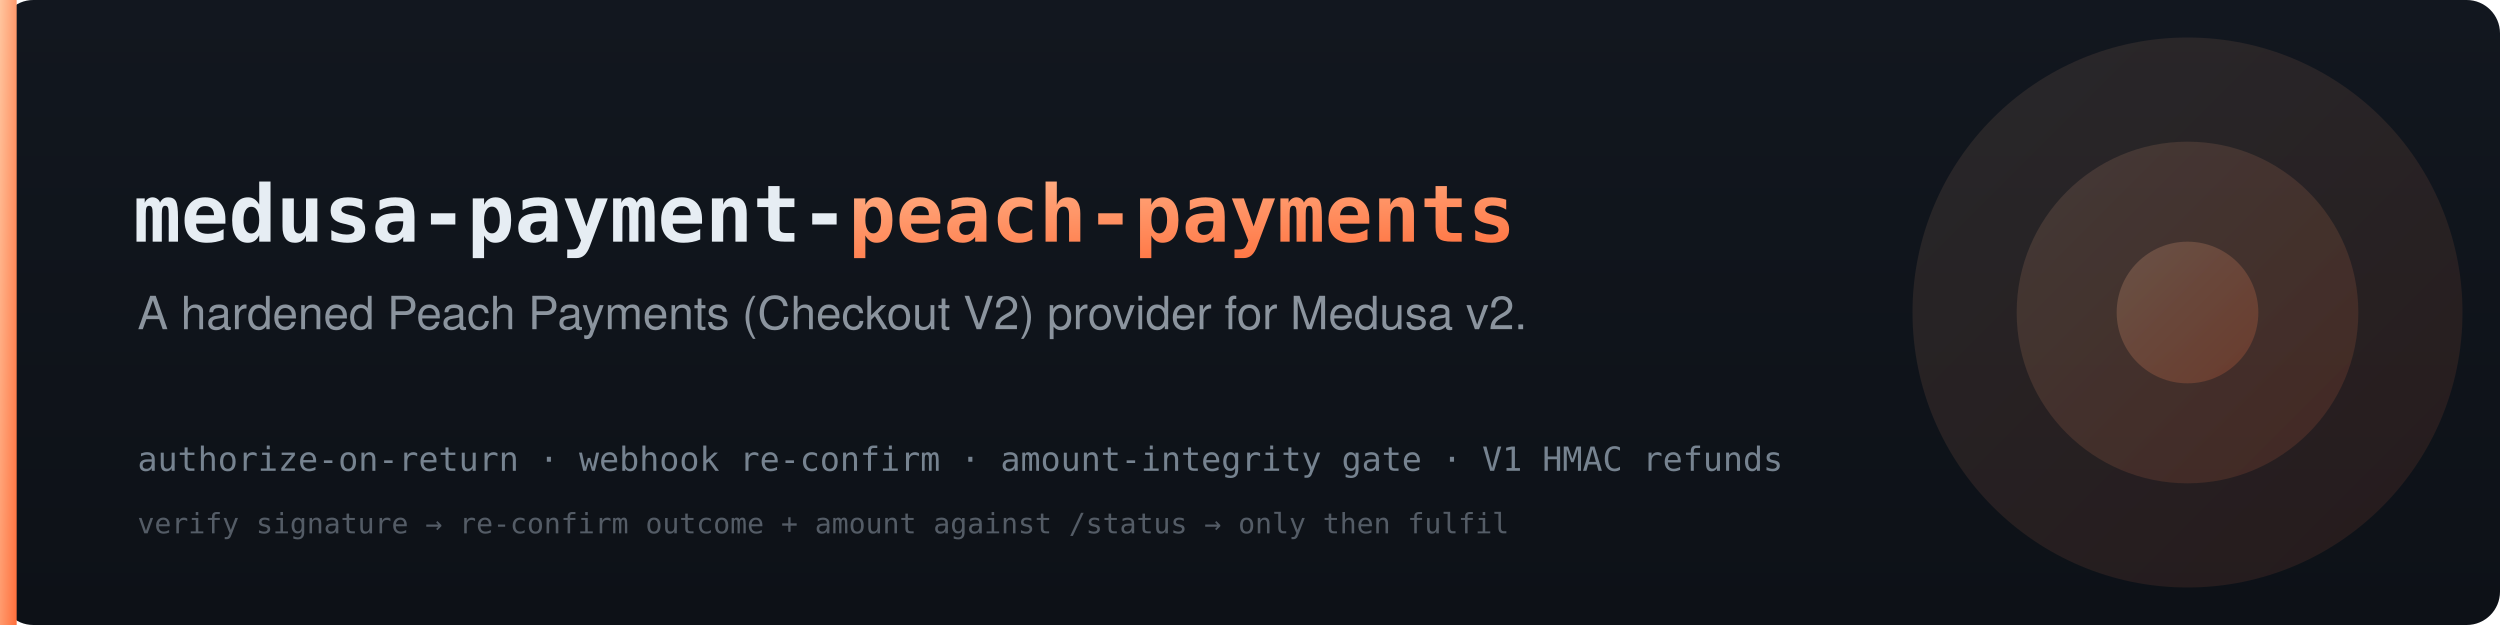
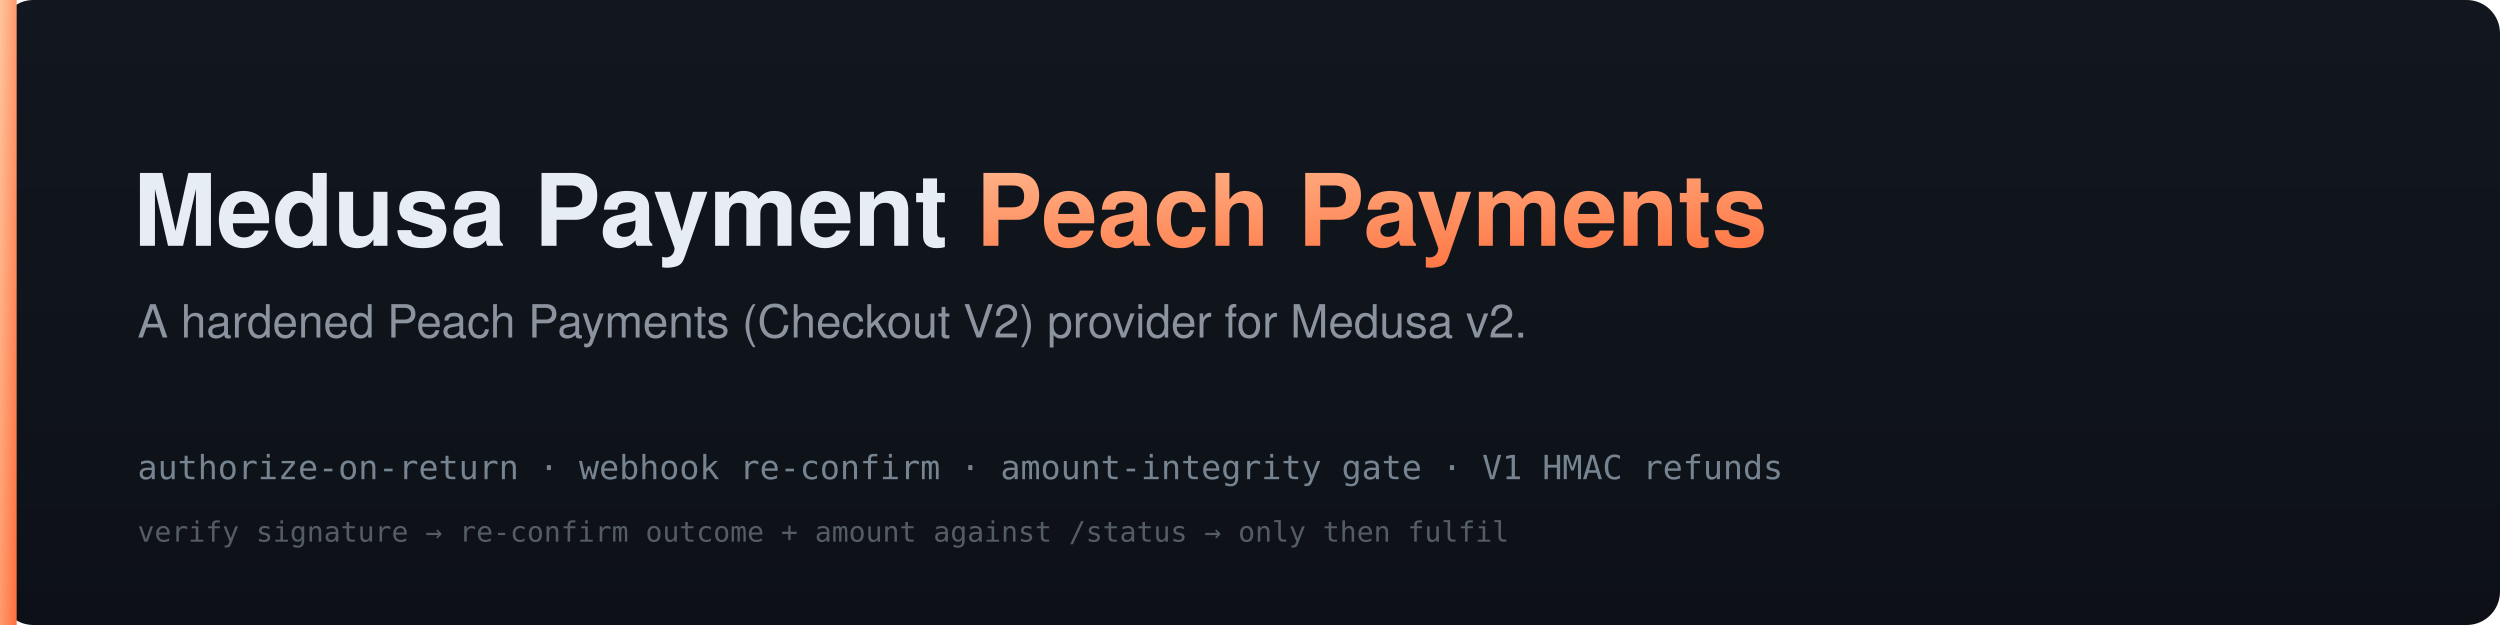
- <svg xmlns="http://www.w3.org/2000/svg" width="1200" height="300" viewBox="0 0 1200 300" role="img" aria-label="medusa-payment-peach-payments — a hardened Peach Payments Checkout V2 provider for Medusa v2">
+ <svg xmlns="http://www.w3.org/2000/svg" width="1200" height="300" viewBox="0 0 1200 300" role="img" aria-label="Medusa Payment Peach Payments. A hardened Peach Payments Checkout V2 provider for Medusa v2.">
  <defs>
    <linearGradient id="peach" x1="0" y1="0" x2="1" y2="1">
      <stop offset="0" stop-color="#FFC59E" />
      <stop offset="1" stop-color="#FF6F3C" />
    </linearGradient>
    <linearGradient id="bg" x1="0" y1="0" x2="0" y2="1">
      <stop offset="0" stop-color="#12171f" />
      <stop offset="1" stop-color="#0d1117" />
    </linearGradient>
  </defs>
  <rect width="1200" height="300" rx="16" fill="url(#bg)" />
  <rect x="0" y="0" width="8" height="300" fill="url(#peach)" />
-   <circle cx="1050" cy="150" r="132" fill="url(#peach)" opacity="0.10" />
-   <circle cx="1050" cy="150" r="82" fill="url(#peach)" opacity="0.13" />
-   <circle cx="1050" cy="150" r="34" fill="url(#peach)" opacity="0.20" />
-   <text x="64" y="116" font-family="ui-monospace, 'SFMono-Regular', Menlo, monospace" font-size="38" font-weight="700" fill="#e6edf3">medusa-payment-<tspan fill="url(#peach)">peach-payments</tspan>
+   <text x="64" y="118" font-family="'Segoe UI', Helvetica, Arial, sans-serif" font-size="48" font-weight="800" fill="#e6edf3">Medusa Payment <tspan fill="url(#peach)">Peach Payments</tspan>
  </text>
-   <text x="66" y="158" font-family="'Segoe UI', Helvetica, Arial, sans-serif" font-size="22" fill="#8b949e">A hardened Peach Payments (Checkout V2) provider for Medusa v2.</text>
-   <text x="66" y="226" font-family="ui-monospace, 'SFMono-Regular', Menlo, monospace" font-size="16" fill="#768390">authorize-on-return  ·  webhook re-confirm  ·  amount-integrity gate  ·  V1 HMAC refunds</text>
-   <text x="66" y="256" font-family="ui-monospace, 'SFMono-Regular', Menlo, monospace" font-size="13.5" fill="#545c66">verify signature  →  re-confirm outcome + amount against /status  →  only then fulfil</text>
+   <text x="66" y="162" font-family="'Segoe UI', Helvetica, Arial, sans-serif" font-size="22" fill="#8b949e">A hardened Peach Payments (Checkout V2) provider for Medusa v2.</text>
+   <text x="66" y="230" font-family="ui-monospace, 'SFMono-Regular', Menlo, monospace" font-size="16" fill="#768390">authorize-on-return  ·  webhook re-confirm  ·  amount-integrity gate  ·  V1 HMAC refunds</text>
+   <text x="66" y="260" font-family="ui-monospace, 'SFMono-Regular', Menlo, monospace" font-size="13.5" fill="#545c66">verify signature  →  re-confirm outcome + amount against /status  →  only then fulfil</text>
</svg>
